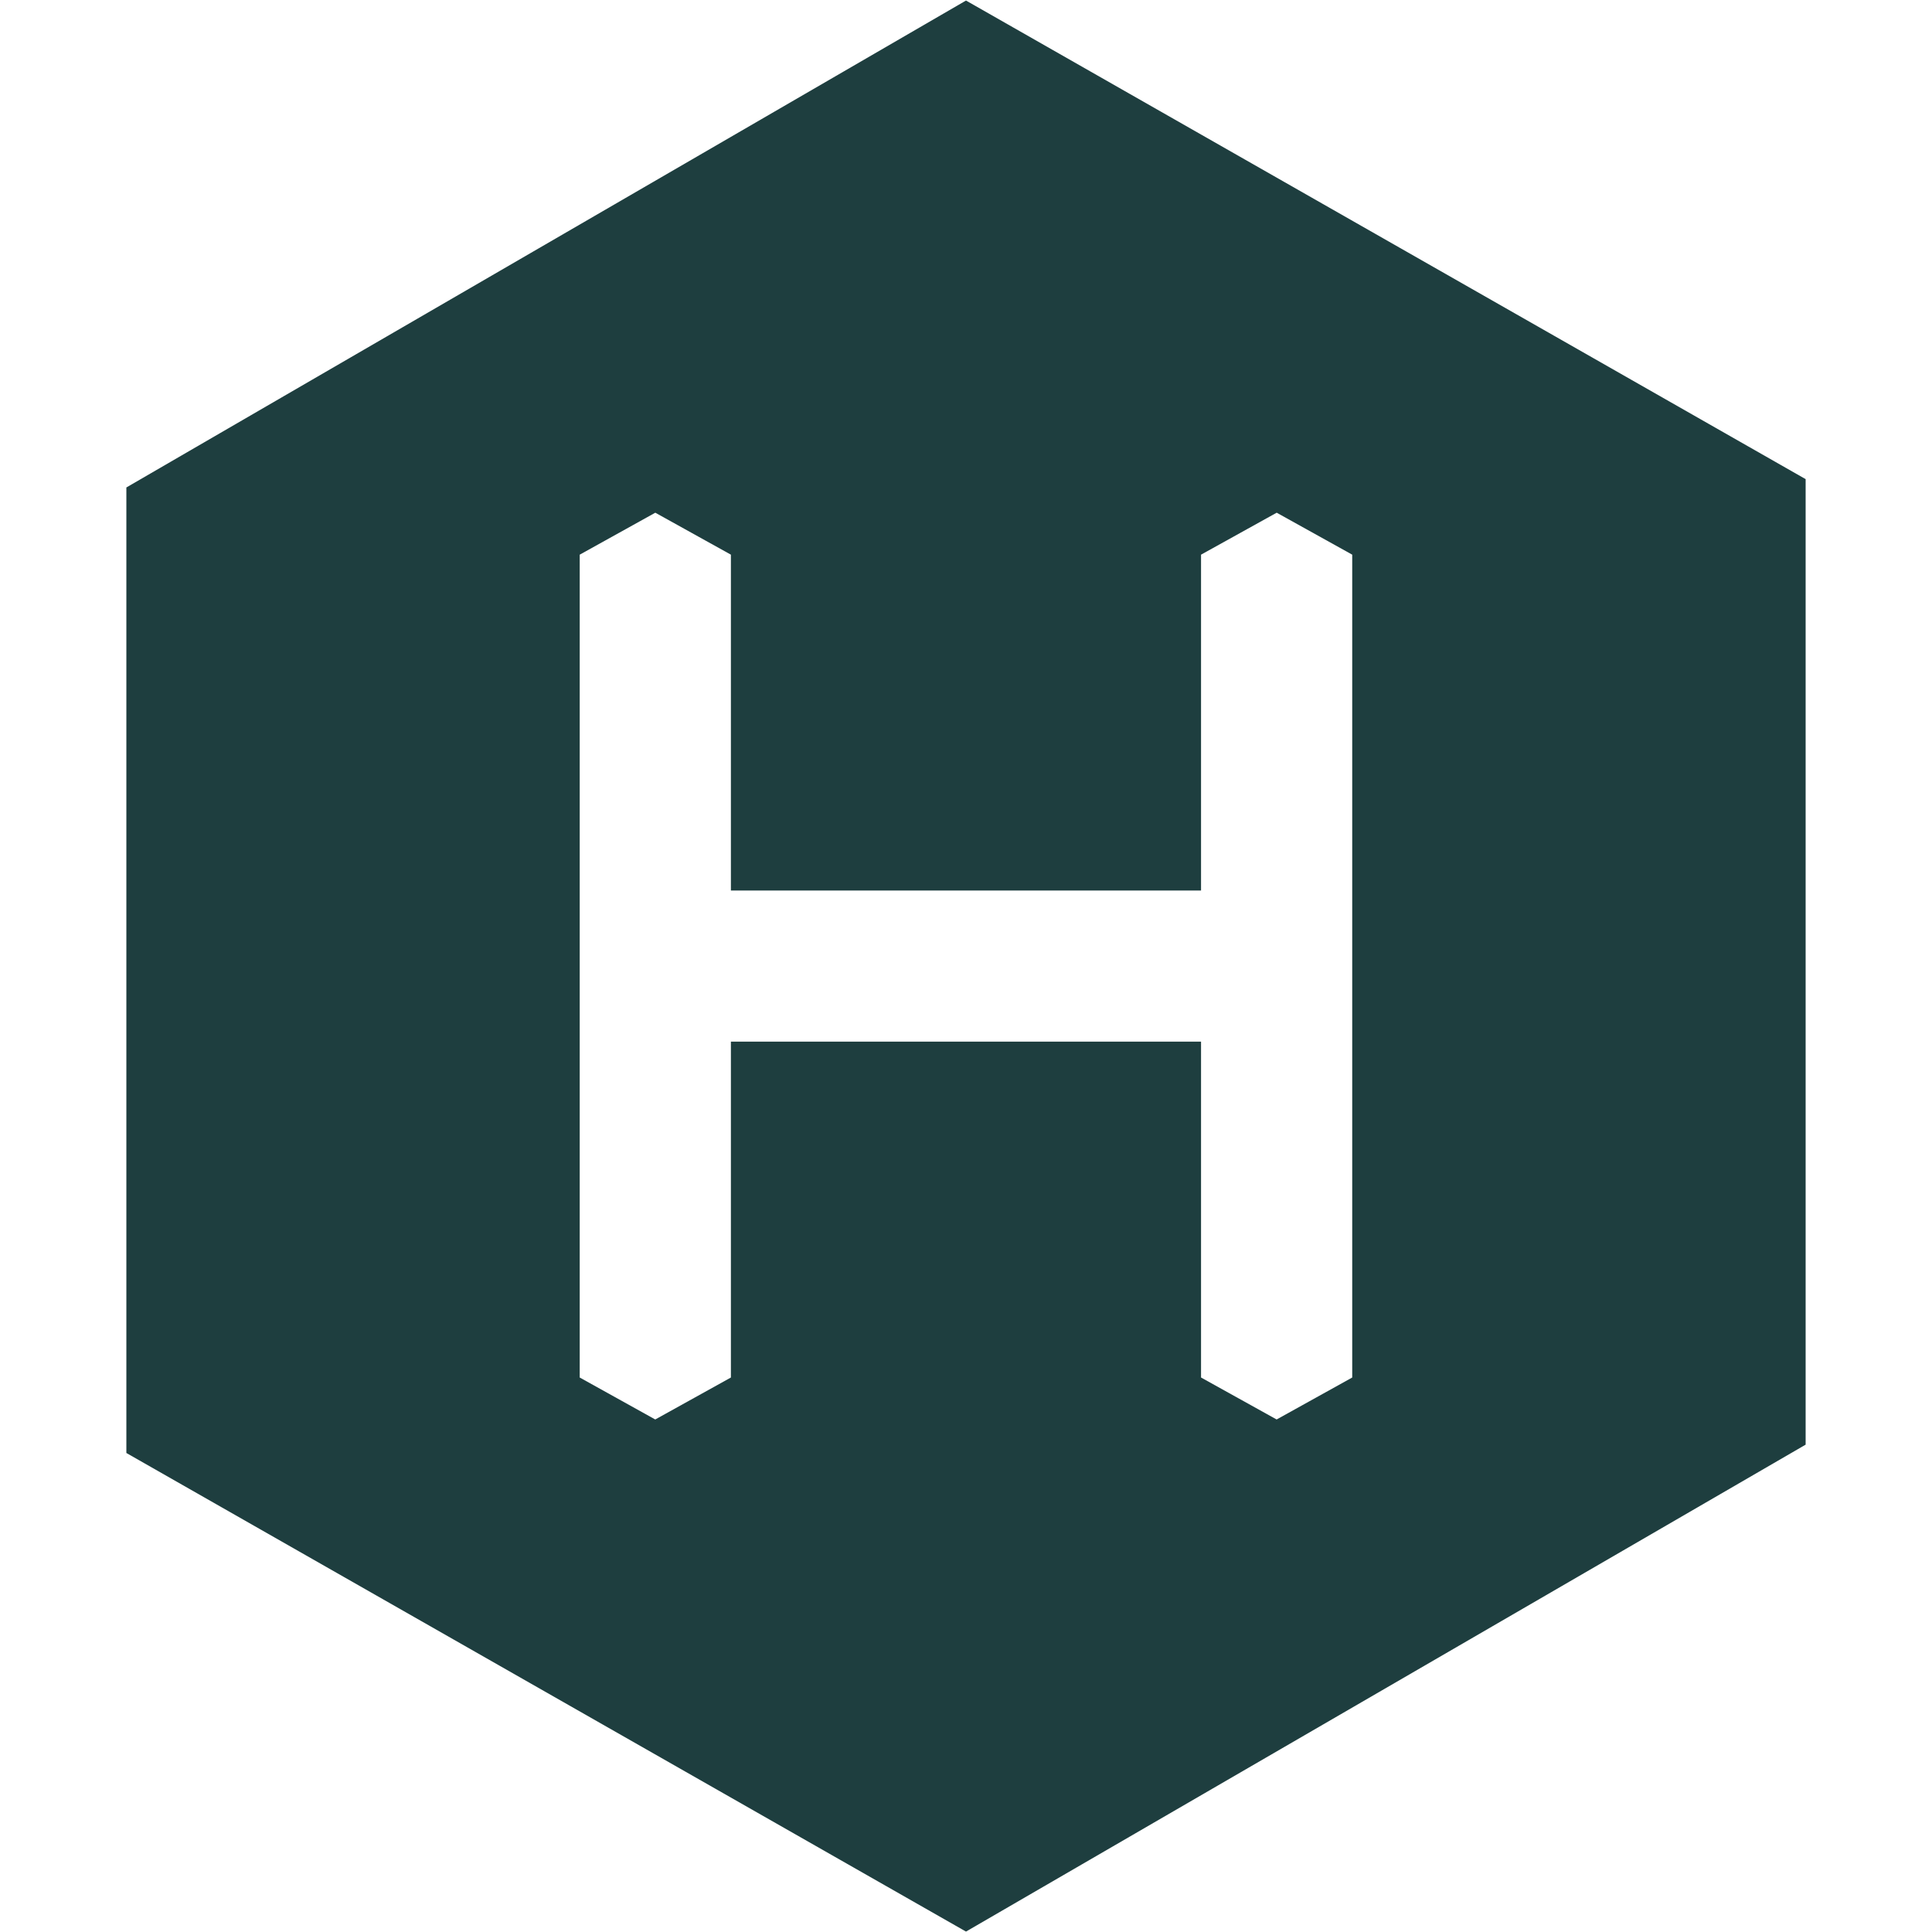
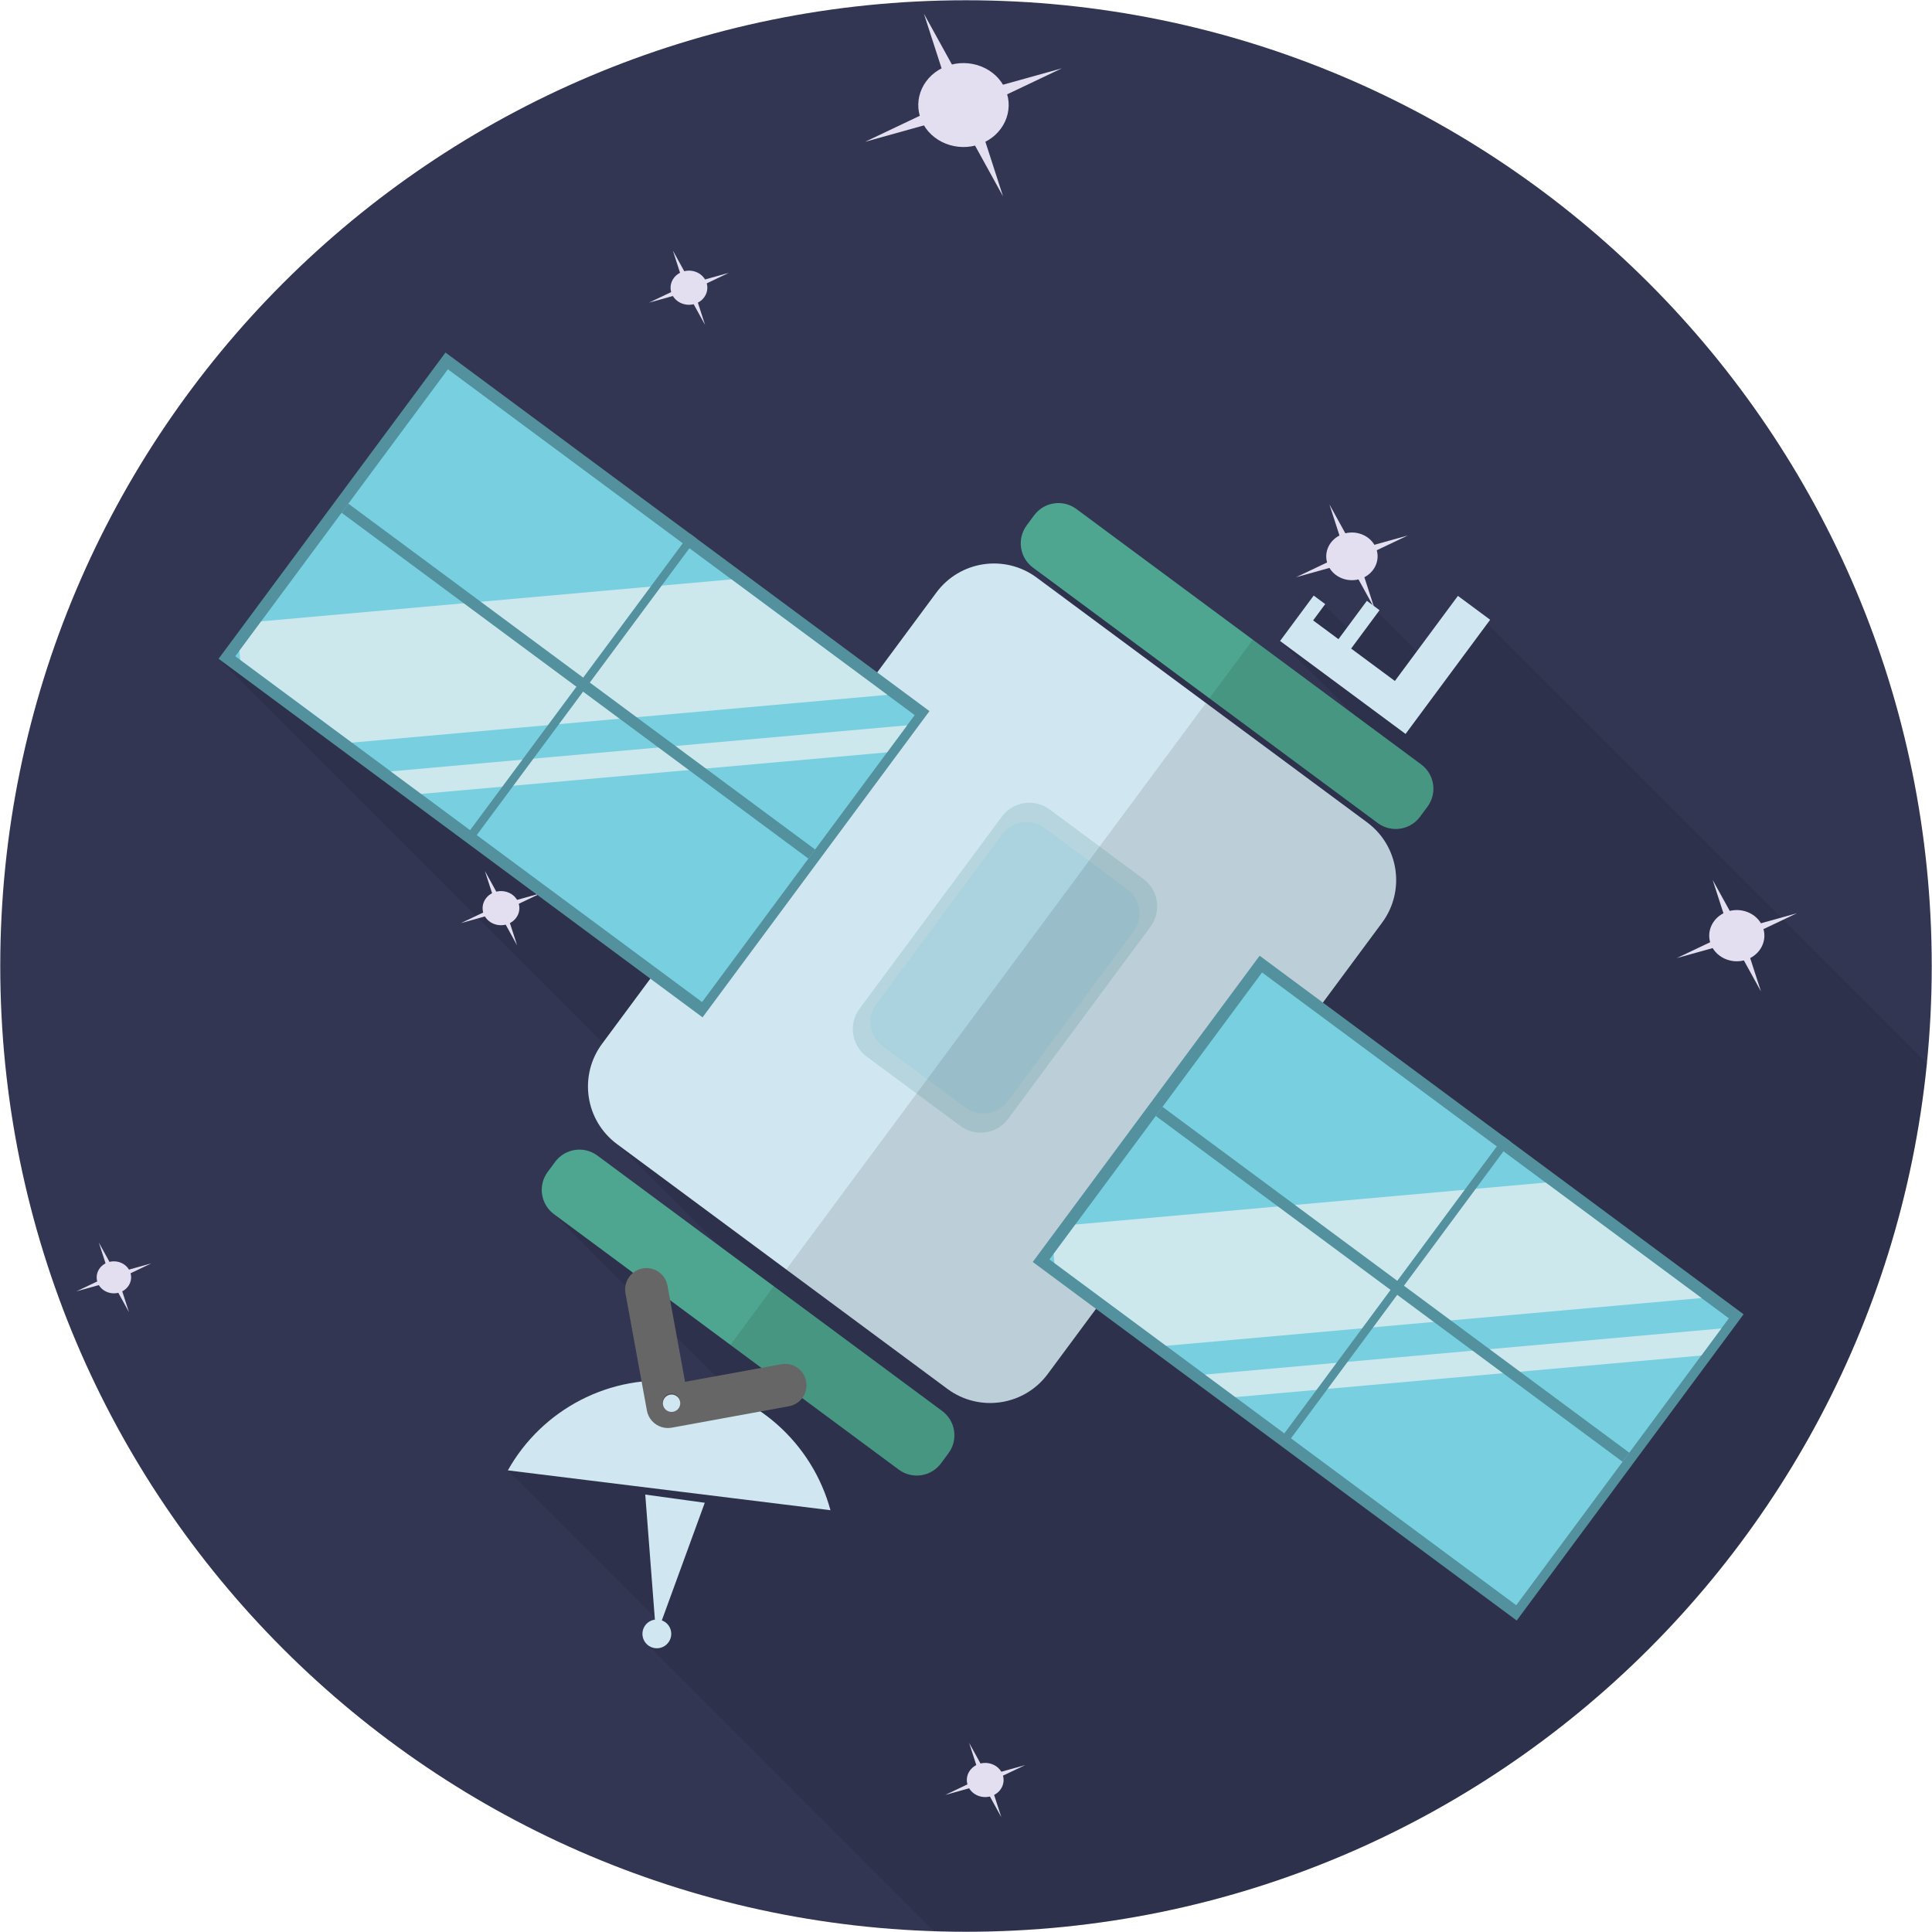
- <svg xmlns="http://www.w3.org/2000/svg" t="1542379931426" class="icon" style="" viewBox="0 0 1024 1024" version="1.1" p-id="1734" width="128" height="128">
-   <defs>
-     <style type="text/css" />
-   </defs>
-   <path d="M512 0.288L66.976 258.368v511.744L512 1023.776l445.024-258.08V253.952L512 0.288z m204.704 729.824l-40.064 22.24-40.064-22.24v-178.016h-249.184v178.016l-40.096 22.24-40.032-22.24V293.984l40.064-22.24 40.064 22.24v178.016h249.184V293.984l40.096-22.24 40.032 22.24v436.128z" fill="#1e3e3f" p-id="1735" />
+ <svg xmlns="http://www.w3.org/2000/svg" version="1.1" id="Satelite" x="0px" y="0px" width="512px" height="512px" viewBox="0 0 512 512" enable-background="new 0 0 512 512" xml:space="preserve">
+   <circle id="Background" fill="#323653" cx="256" cy="256" r="255.931" />
+   <path id="Shadow" opacity="0.1" d="M394.043,165.105l-16.076,10.067l-12.918-12.919l-6.775,5.438l-7.338-7.338l-11.704,9.511  l21.507,21.506l-89.449-43.932l55.324,55.326l-162.399-12.293L57.936,174.587l107.399,107.399l-6.171,16.703l46.568,46.568  l-60.53-25.081l51.012,51.013l-61.628,18.476l40.917,40.917l-3.603,5.549l75.711,75.711  c109.967,3.646,213.94-64.444,250.904-174.069c6.258-18.56,10.258-37.335,12.164-56.03L394.043,165.105z" />
+   <g id="Stars">
+     <g>
+       <g>
+         <path fill="#E3DFF0" d="M184.399,80.445c-2.495,0.932-5.334-0.193-6.338-2.511c-1.004-2.317,0.205-4.951,2.702-5.883     c2.496-0.932,5.335,0.191,6.336,2.507C188.105,76.877,186.896,79.512,184.399,80.445z" />
+         <polygon fill="#E3DFF0" points="193.187,72.289 182.193,75.352 171.977,80.208 182.97,77.143    " />
+         <polygon fill="#E3DFF0" points="178.316,66.401 181.616,76.608 186.846,86.092 183.545,75.887    " />
+       </g>
+       <g>
+         <path fill="#E3DFF0" d="M262.909,475.916c-2.494,0.933-5.333-0.192-6.337-2.51c-1.004-2.318,0.205-4.952,2.702-5.884     c2.496-0.932,5.336,0.191,6.337,2.507C266.615,472.348,265.405,474.983,262.909,475.916z" />
+         <polygon fill="#E3DFF0" points="271.697,467.759 260.704,470.822 250.487,475.679 261.48,472.613    " />
+         <polygon fill="#E3DFF0" points="256.826,461.872 260.126,472.078 265.356,481.563 262.055,471.357    " />
+       </g>
+       <g>
+         <path fill="#E3DFF0" d="M134.587,244.866c-2.495,0.933-5.333-0.192-6.338-2.51c-1.004-2.318,0.205-4.952,2.702-5.883     c2.496-0.932,5.335,0.191,6.337,2.507C138.293,241.297,137.083,243.934,134.587,244.866z" />
+         <polygon fill="#E3DFF0" points="143.375,236.709 132.382,239.772 122.165,244.628 133.158,241.563    " />
+         <polygon fill="#E3DFF0" points="128.504,230.822 131.804,241.028 137.035,250.513 133.733,240.308    " />
+       </g>
+       <g>
+         <path fill="#E3DFF0" d="M462.999,254.26c-3.743,1.399-8.002-0.289-9.51-3.767c-1.507-3.478,0.308-7.431,4.055-8.828     c3.746-1.398,8.007,0.287,9.509,3.762C468.561,248.905,466.745,252.861,462.999,254.26z" />
+         <polygon fill="#E3DFF0" points="476.187,242.02 459.689,246.617 444.359,253.903 460.854,249.304    " />
+         <polygon fill="#E3DFF0" points="453.872,233.187 458.823,248.5 466.672,262.732 461.718,247.42    " />
+       </g>
+       <g>
+         <path fill="#E3DFF0" d="M259.802,38.158c-6.133,2.292-13.114-0.473-15.582-6.171c-2.468-5.696,0.505-12.174,6.643-14.463     c6.137-2.291,13.118,0.47,15.58,6.163C268.912,29.387,265.94,35.865,259.802,38.158z" />
+         <polygon fill="#E3DFF0" points="281.405,18.105 254.378,25.636 229.261,37.574 256.287,30.041    " />
+         <polygon fill="#E3DFF0" points="244.847,3.632 252.96,28.724 265.818,52.042 257.703,26.952    " />
+       </g>
+       <g>
+         <path fill="#E3DFF0" d="M31.887,342.438c-2.337,0.874-4.996-0.18-5.936-2.349c-0.94-2.171,0.193-4.638,2.53-5.512     c2.338-0.873,4.996,0.18,5.936,2.35C35.36,339.099,34.226,341.566,31.887,342.438z" />
+         <polygon fill="#E3DFF0" points="40.117,334.8 29.822,337.669 20.252,342.217 30.548,339.348    " />
+         <polygon fill="#E3DFF0" points="26.19,329.287 29.281,338.846 34.179,347.729 31.088,338.171    " />
+       </g>
+     </g>
+     <g id="Star">
+       <path fill="#E3DFF0" d="M360.813,153.302c-3.486,1.301-7.453-0.268-8.855-3.506c-1.403-3.237,0.288-6.918,3.774-8.22    c3.489-1.304,7.454,0.267,8.856,3.503C365.99,148.318,364.301,151.999,360.813,153.302z" />
+       <polygon fill="#E3DFF0" points="373.089,141.906 357.729,146.187 343.456,152.97 358.813,148.689   " />
+       <polygon fill="#E3DFF0" points="352.314,133.681 356.924,147.941 364.231,161.192 359.619,146.935   " />
+     </g>
+   </g>
+   <g id="Satelite_1_">
+     <path fill="#D0E6F0" d="M277.659,364.119c-6.243,8.428-18.141,10.2-26.569,3.956l-87.583-64.885   c-8.43-6.244-10.2-18.141-3.956-26.569l88.603-119.601c6.246-8.43,18.141-10.201,26.571-3.955l87.581,64.883   c8.43,6.246,10.201,18.141,3.956,26.57L277.659,364.119z" />
+     <path fill="#4FA690" d="M249.373,387.798c-2.629,3.55-7.639,4.296-11.187,1.666l-91.38-67.698   c-3.549-2.629-4.295-7.639-1.666-11.187l1.984-2.679c2.628-3.549,7.637-4.294,11.187-1.665l91.38,67.697   c3.55,2.63,4.294,7.639,1.666,11.188L249.373,387.798z" />
+     <path fill="#4FA690" d="M378.296,213.774c2.628-3.549,1.883-8.558-1.667-11.187l-91.378-67.698   c-3.551-2.629-8.56-1.883-11.189,1.666l-1.981,2.676c-2.631,3.55-1.885,8.559,1.663,11.189l91.381,67.698   c3.55,2.628,8.558,1.883,11.188-1.667L378.296,213.774z" />
+     <polygon fill="#D0E6F0" points="386.364,157.913 369.657,180.464 358.063,171.875 365.594,161.707 362.236,159.222    354.707,169.386 347.993,164.414 351.195,160.092 348.145,157.832 344.942,162.154 342.087,166.01 339.231,169.864    363.945,188.174 372.489,194.502 378.199,186.792 394.906,164.241  " />
+     <path opacity="0.2" fill="#52919D" d="M267.171,296.507c-2.976,4.019-8.646,4.861-12.663,1.886l-24.839-18.401   c-4.018-2.977-4.862-8.647-1.885-12.664l37.723-50.919c2.977-4.018,8.646-4.862,12.664-1.886l24.839,18.401   c4.017,2.976,4.861,8.646,1.885,12.663L267.171,296.507z" />
+     <path opacity="0.2" fill="#77CFE0" d="M267.074,291.838c-2.628,3.55-7.639,4.296-11.187,1.666l-21.943-16.256   c-3.549-2.63-4.295-7.639-1.667-11.188l33.327-44.985c2.631-3.549,7.64-4.295,11.188-1.665l21.943,16.257   c3.549,2.629,4.295,7.638,1.666,11.187L267.074,291.838z" />
+     <path opacity="0.1" d="M362.308,217.949l-42.729-31.654L208.361,336.42l42.729,31.655c8.428,6.244,20.326,4.472,26.569-3.956   l88.604-119.601C372.509,236.089,370.737,224.195,362.308,217.949z" />
+     <path opacity="0.1" d="M376.629,202.588l-44.627-33.062l-11.505,15.53l44.627,33.063c3.55,2.628,8.558,1.883,11.188-1.667   l1.983-2.677C380.924,210.225,380.179,205.216,376.629,202.588z" />
+     <path opacity="0.1" d="M249.69,373.933l-44.628-33.062L193.557,356.4l44.629,33.063c3.548,2.63,8.558,1.884,11.187-1.666   l1.983-2.677C253.985,381.571,253.24,376.563,249.69,373.933z" />
+     <g>
+       <path fill="#D0E6F0" d="M220.082,400.223c-4.797-17.702-19.872-31.628-39.2-34.015c-19.326-2.386-37.336,7.453-46.296,23.457    L220.082,400.223z" />
+       <g>
+         <path fill="#666666" d="M165.754,342.732l5.68,31.069c0.387,2.113,1.9,3.735,3.809,4.358c0.867,0.287,1.815,0.363,2.776,0.189     l31.069-5.68c3.074-0.563,5.11-3.511,4.548-6.587c-0.561-3.073-3.508-5.109-6.584-4.547l-25.502,4.66l-4.663-25.501     c-0.562-3.073-3.512-5.109-6.583-4.547C167.229,336.711,165.192,339.657,165.754,342.732z" />
+         <g>
+           <circle fill="#4D4D4D" cx="177.916" cy="371.566" r="2.303" />
+           <path fill="#D0E6F0" d="M177.558,369.604c1.249-0.23,2.449,0.6,2.68,1.85c0.229,1.254-0.601,2.452-1.853,2.681      c-1.25,0.229-2.45-0.6-2.679-1.851C175.478,371.031,176.306,369.832,177.558,369.604z" />
+         </g>
+       </g>
+       <path fill="#D0E6F0" d="M171,396.079l2.552,33.142c-1.024,0.141-1.987,0.682-2.621,1.599c-1.198,1.734-0.764,4.112,0.971,5.312    c1.734,1.195,4.112,0.762,5.308-0.973c1.199-1.735,0.763-4.11-0.971-5.311c-0.269-0.184-0.553-0.316-0.847-0.426l11.381-31.176    L171,396.079z" />
+     </g>
+     <g>
+       <rect x="288.084" y="290.865" transform="matrix(0.8035 0.5953 -0.5953 0.8035 275.4916 -151.9283)" fill="#52919D" width="159.622" height="101.003" />
+       <rect x="291.177" y="294.239" transform="matrix(0.8035 0.5953 -0.5953 0.8035 275.6575 -152.0451)" fill="#77CFE0" width="153.958" height="94.64" />
+       <polygon opacity="0.7" fill="#F2F2F2" points="279.217,332.294 279.434,334.721 309.034,356.65 450.933,343.992 409.628,313.391     284.982,324.511   " />
+       <polygon opacity="0.7" fill="#F2F2F2" points="327.382,370.244 450.868,359.226 456.175,352.063 319.321,364.271   " />
+       <rect x="292.069" y="338.855" transform="matrix(0.8035 0.5953 -0.5953 0.8035 275.1152 -152.8133)" fill="#52919D" width="153.958" height="2.998" />
+       <rect x="368.672" y="292.105" transform="matrix(0.8037 0.595 -0.595 0.8037 276.0714 -152.8811)" fill="#52919D" width="2.189" height="99.824" />
+     </g>
+     <g>
+       <rect x="72.317" y="131.015" transform="matrix(0.8035 0.5953 -0.5953 0.8035 137.9427 -54.8941)" fill="#52919D" width="159.623" height="101.004" />
+       <rect x="75.409" y="134.388" transform="matrix(0.8035 0.5953 -0.5953 0.8035 138.1061 -55.0107)" fill="#77CFE0" width="153.957" height="94.642" />
+       <polygon opacity="0.7" fill="#F2F2F2" points="63.449,172.444 63.667,174.872 93.265,196.801 235.165,184.141 193.86,153.542     69.214,164.663   " />
+       <polygon opacity="0.7" fill="#F2F2F2" points="111.614,210.395 235.101,199.378 240.408,192.214 103.554,204.423   " />
+       <rect x="76.301" y="179.006" transform="matrix(0.8035 0.5953 -0.5953 0.8035 137.5675 -55.7789)" fill="#52919D" width="153.959" height="2.999" />
+       <rect x="152.904" y="132.258" transform="matrix(0.8033 0.5955 -0.5955 0.8033 138.7741 -55.8841)" fill="#52919D" width="2.19" height="99.823" />
+     </g>
+   </g>
</svg>
